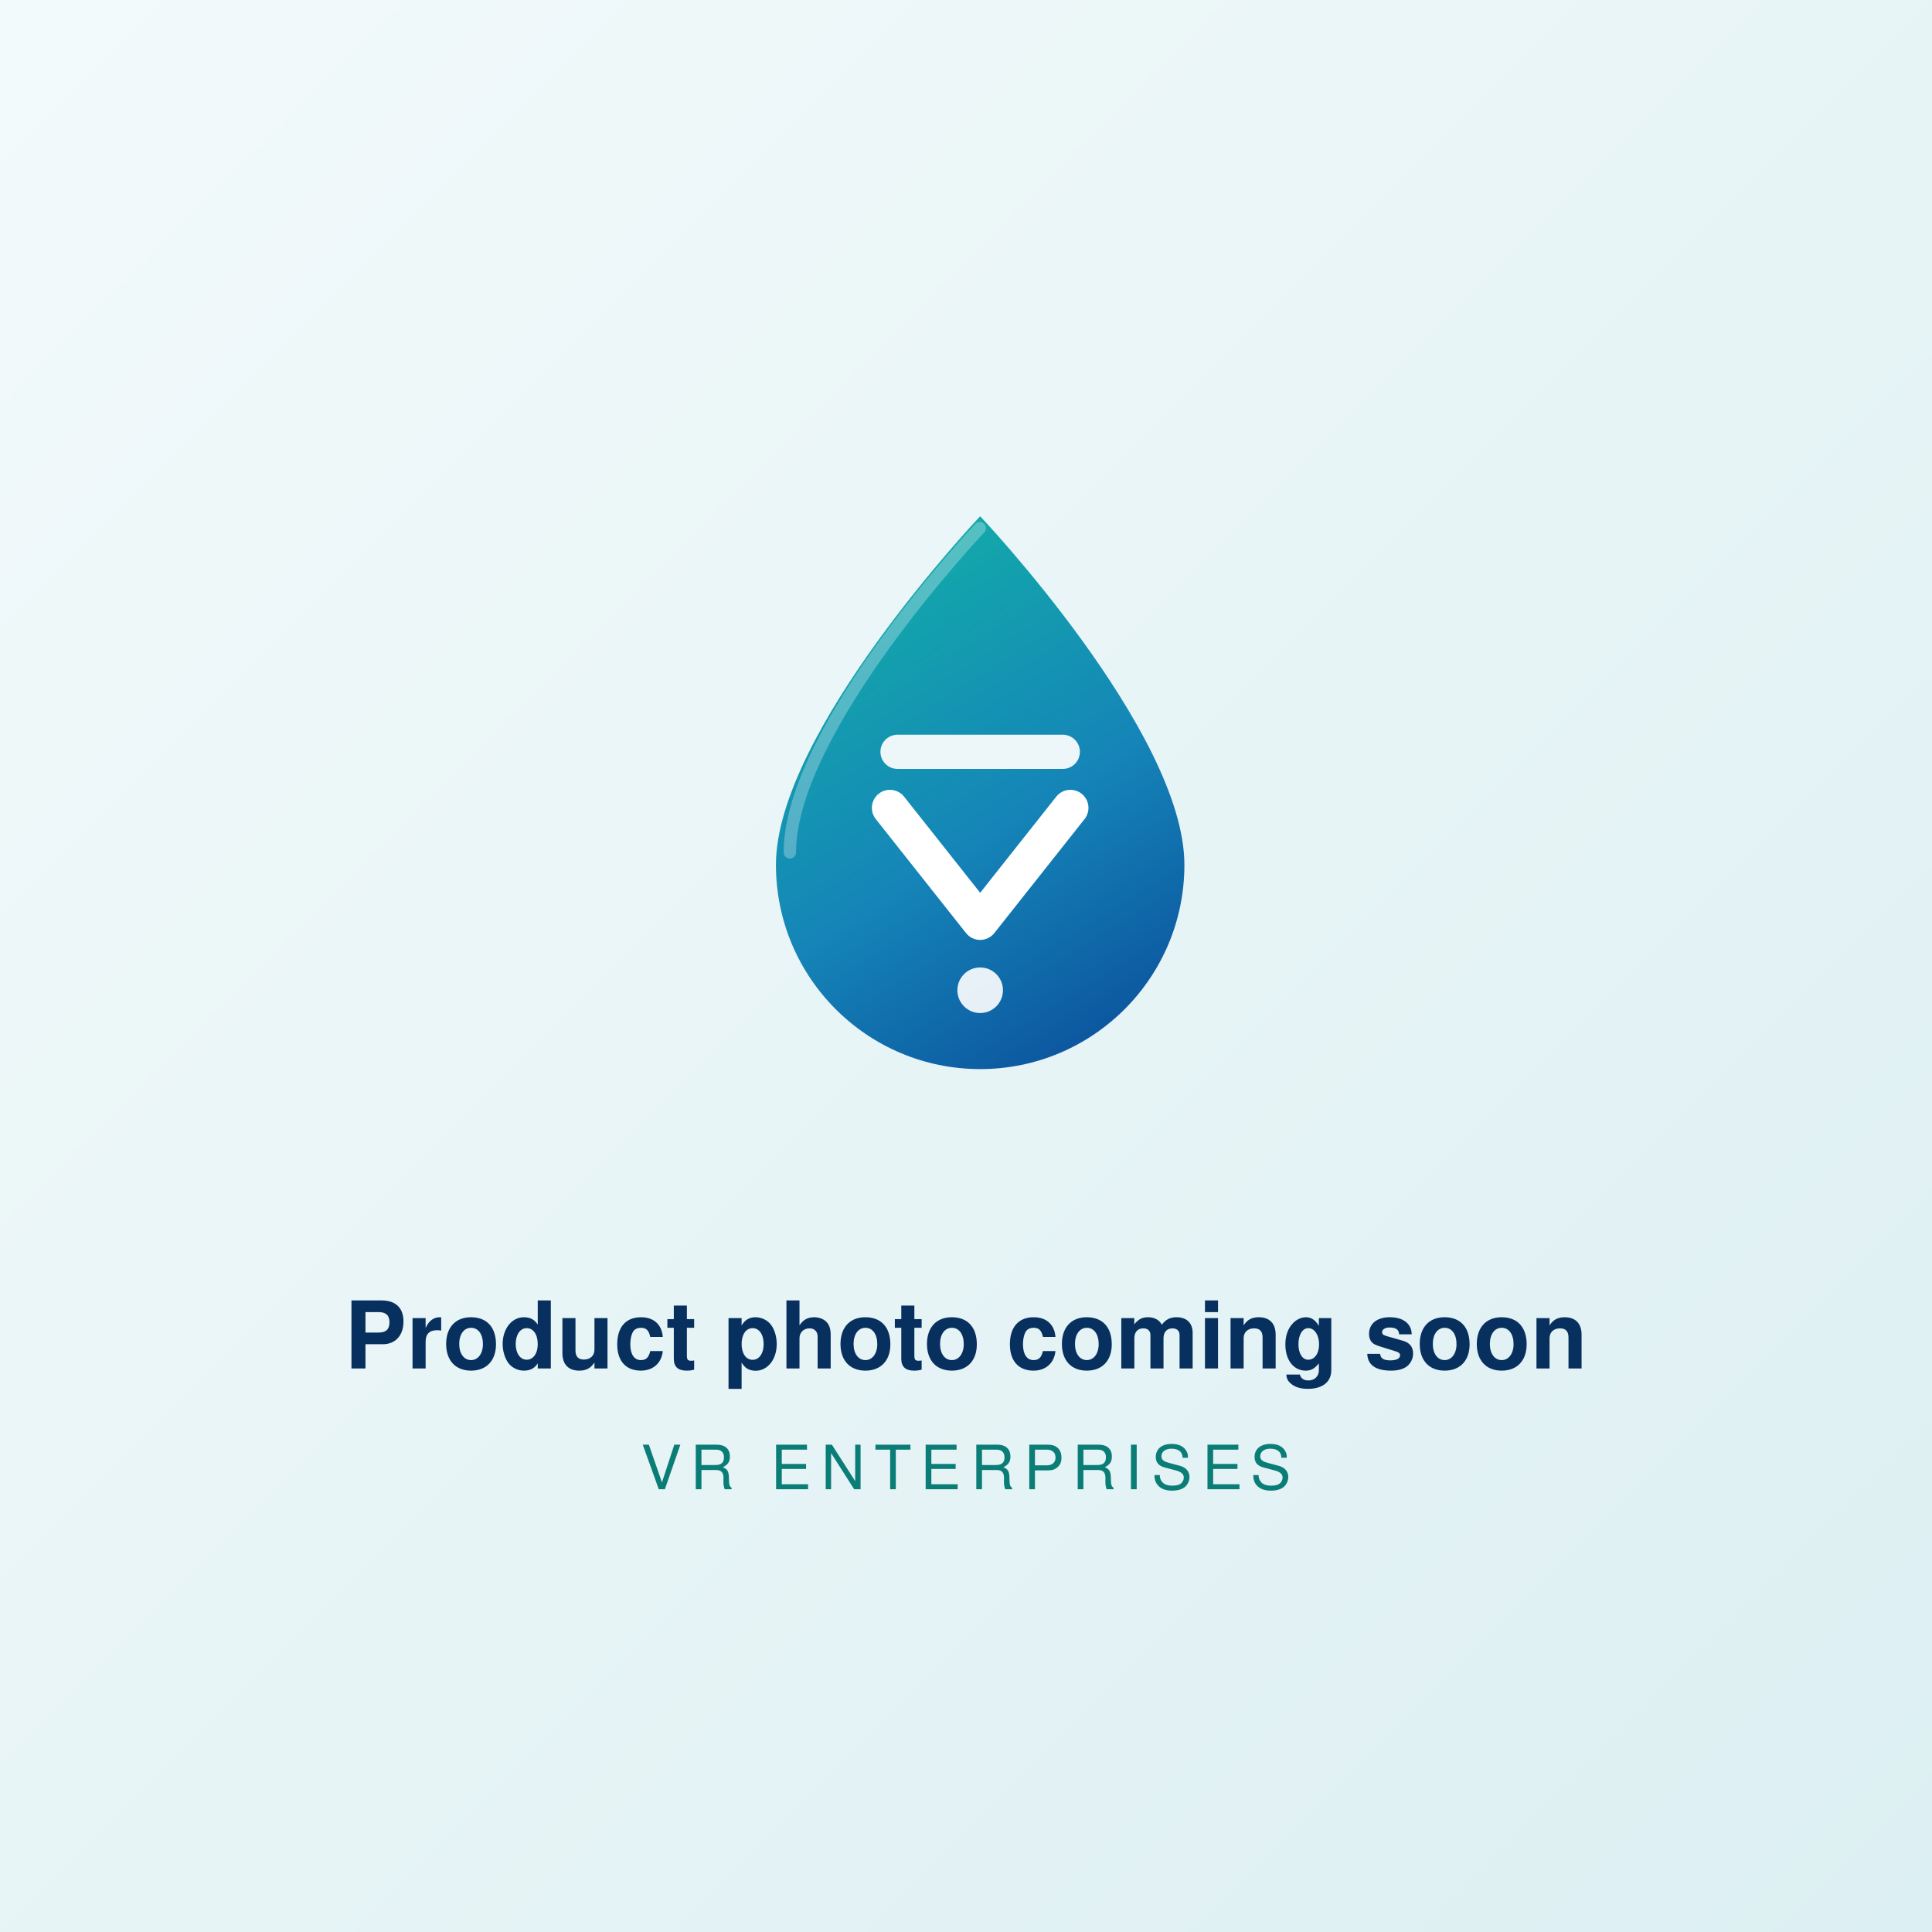
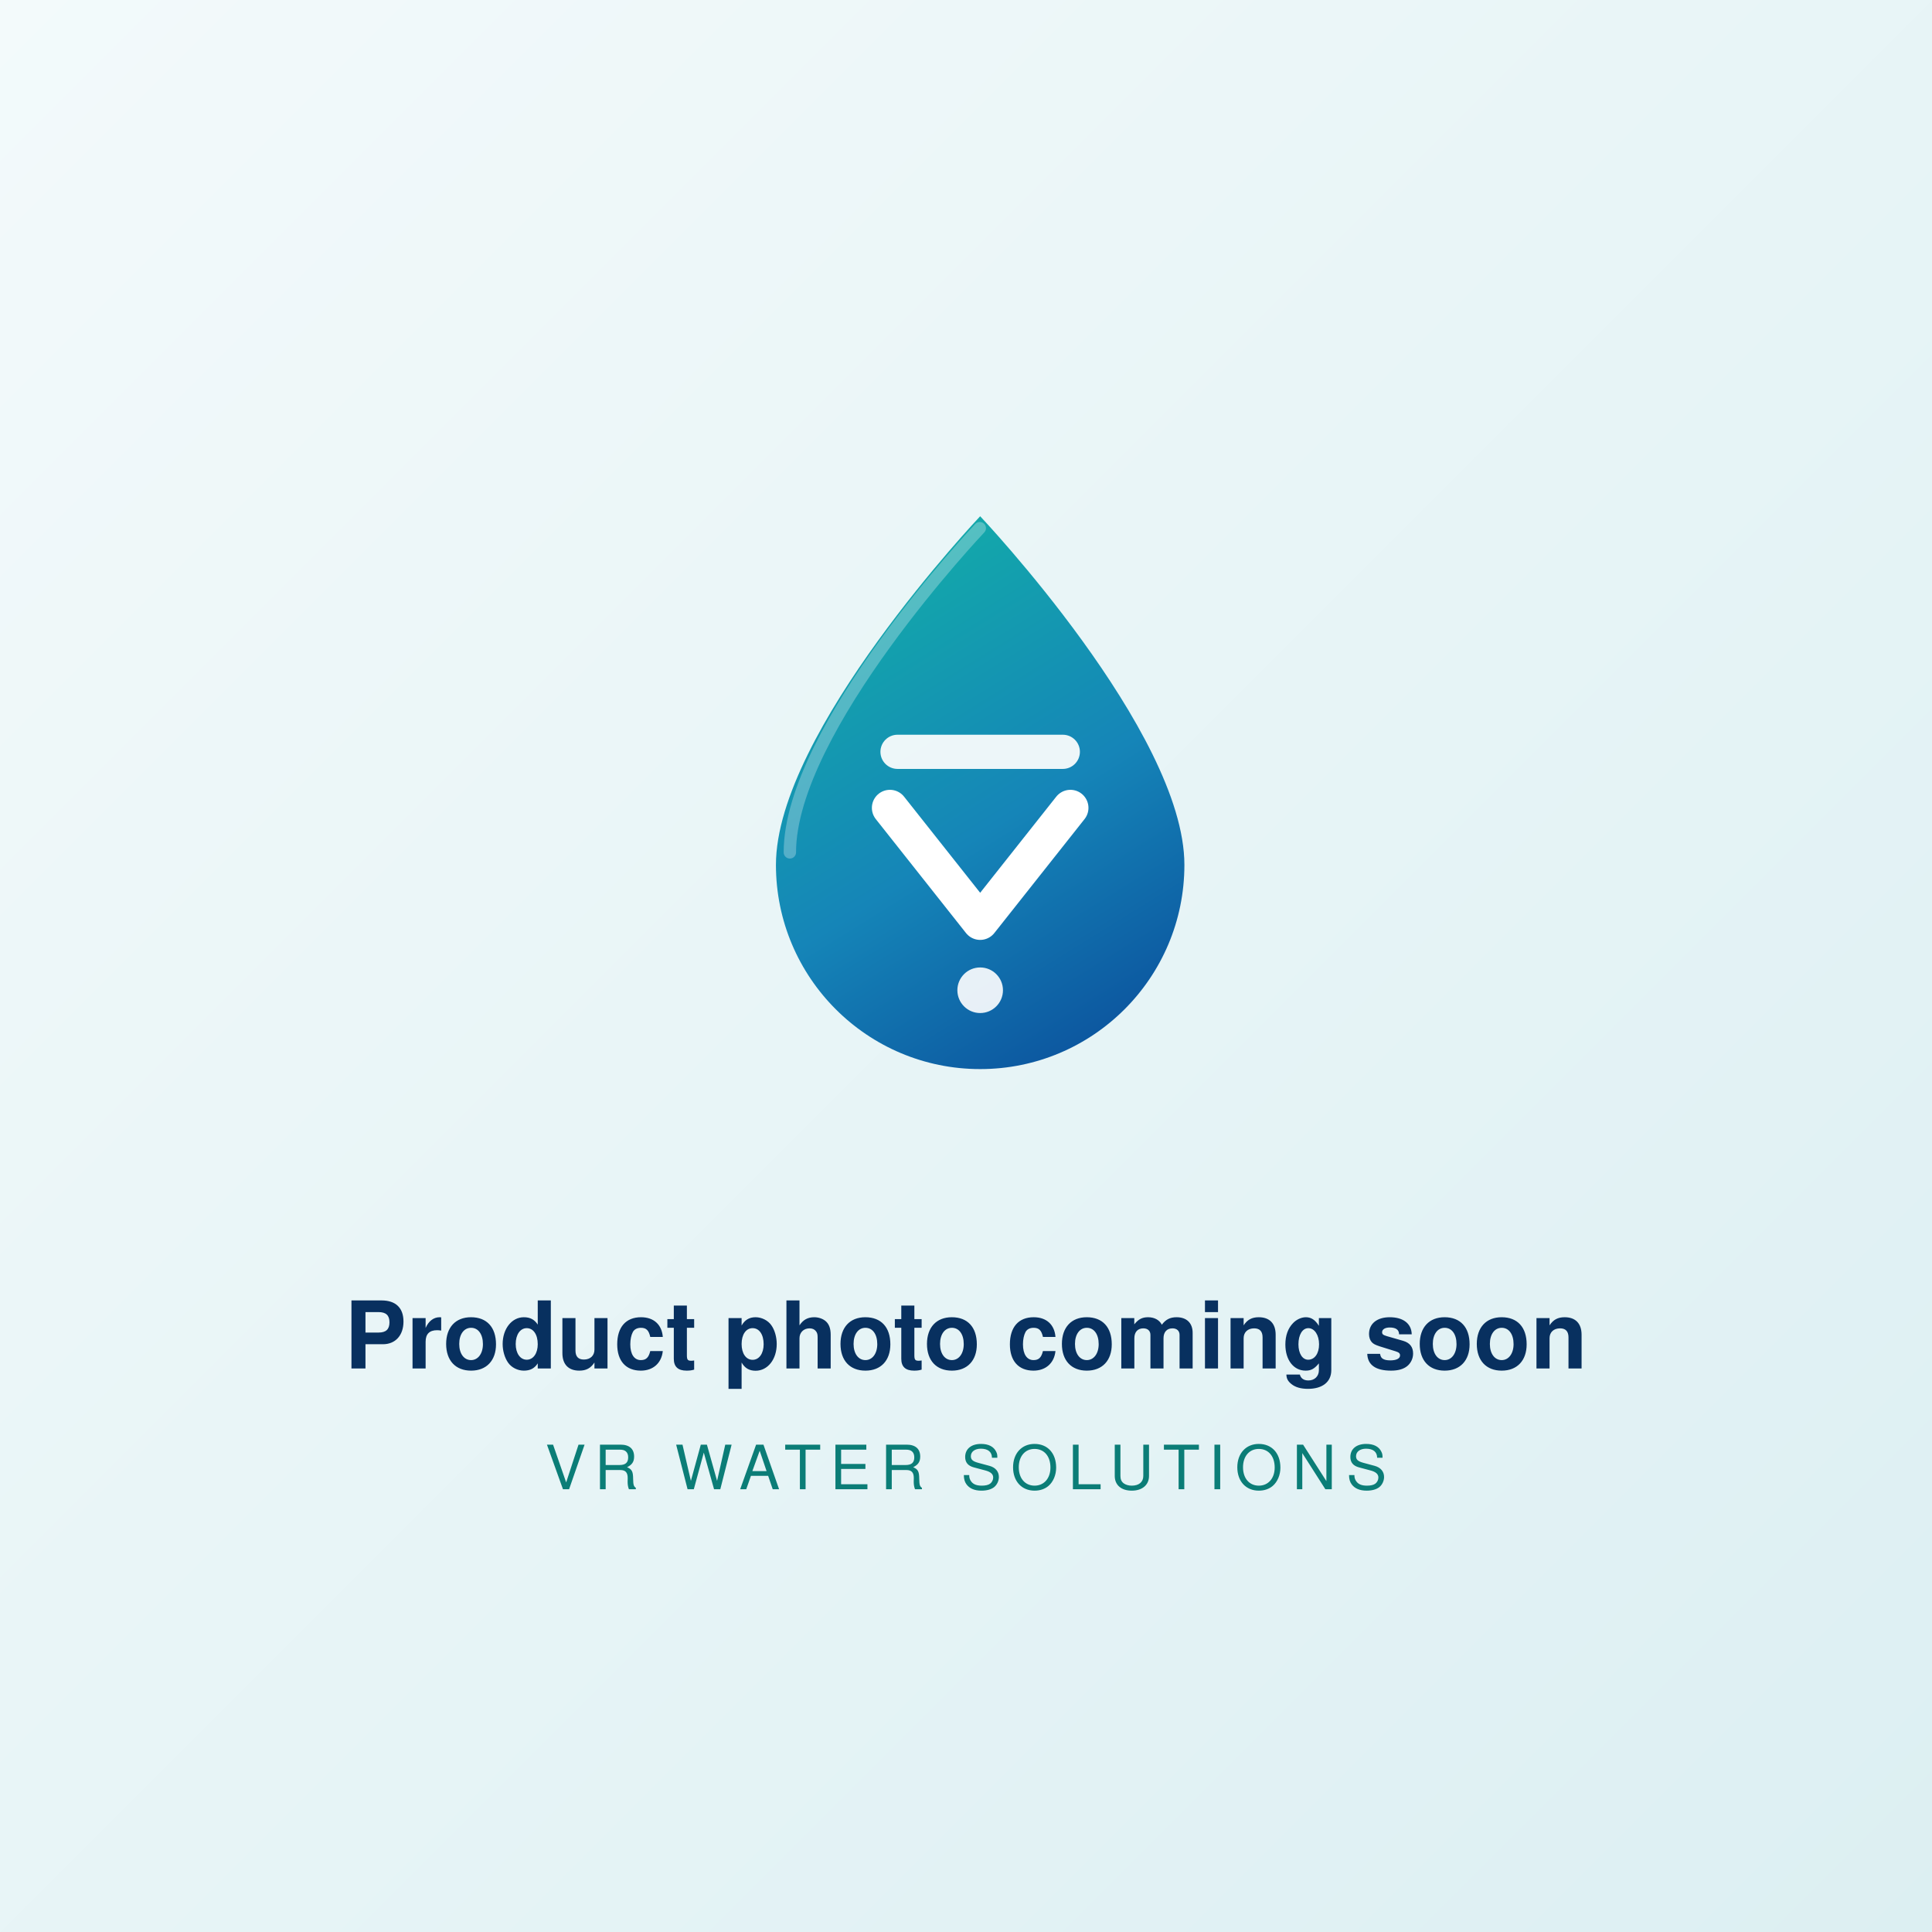
<svg xmlns="http://www.w3.org/2000/svg" width="1200" height="1200" viewBox="0 0 1200 1200">
  <defs>
    <linearGradient id="bg" x1="0" y1="0" x2="1" y2="1">
      <stop offset="0" stop-color="#F3FAFB" />
      <stop offset="1" stop-color="#DCEFF2" />
    </linearGradient>
  </defs>
  <rect width="1200" height="1200" fill="url(#bg)" />
  <g transform="translate(420 300) scale(5.9)">
    <defs>
      <linearGradient id="vrmg" x1="14" y1="4" x2="50" y2="62" gradientUnits="userSpaceOnUse">
        <stop offset="0" stop-color="#12B3A6" />
        <stop offset="0.55" stop-color="#1585B8" />
        <stop offset="1" stop-color="#0A4C9A" />
      </linearGradient>
    </defs>
    <path d="M32 3.5C32 3.5 10.5 26.2 10.5 40.2a21.5 21.5 0 0 0 43 0C53.5 26.2 32 3.5 32 3.5Z" fill="url(#vrmg)" />
    <path d="M32 3.5C32 3.5 10.5 26.2 10.5 40.2" fill="none" stroke="#fff" stroke-opacity=".28" stroke-width="1.4" stroke-linecap="round" transform="translate(2.2 1.5) scale(.93)" />
    <rect x="21.5" y="26.5" width="21" height="3.6" rx="1.8" fill="#fff" fill-opacity=".92" />
    <path d="M22.5 34.2 32 46.2l9.5-12" fill="none" stroke="#fff" stroke-width="3.8" stroke-linecap="round" stroke-linejoin="round" />
    <circle cx="32" cy="53.4" r="2.4" fill="#fff" fill-opacity=".9" />
  </g>
  <text x="600" y="850" text-anchor="middle" font-family="Segoe UI, Helvetica, Arial, sans-serif" font-size="58" font-weight="600" fill="#08305F">Product photo coming soon</text>
-   <text x="600" y="925" text-anchor="middle" font-family="Segoe UI, Helvetica, Arial, sans-serif" font-size="38" letter-spacing="6" fill="#0B7D77">VR ENTERPRISES</text>
+   <text x="600" y="925" text-anchor="middle" font-family="Segoe UI, Helvetica, Arial, sans-serif" font-size="38" letter-spacing="6" fill="#0B7D77">VR WATER SOLUTIONS</text>
</svg>
